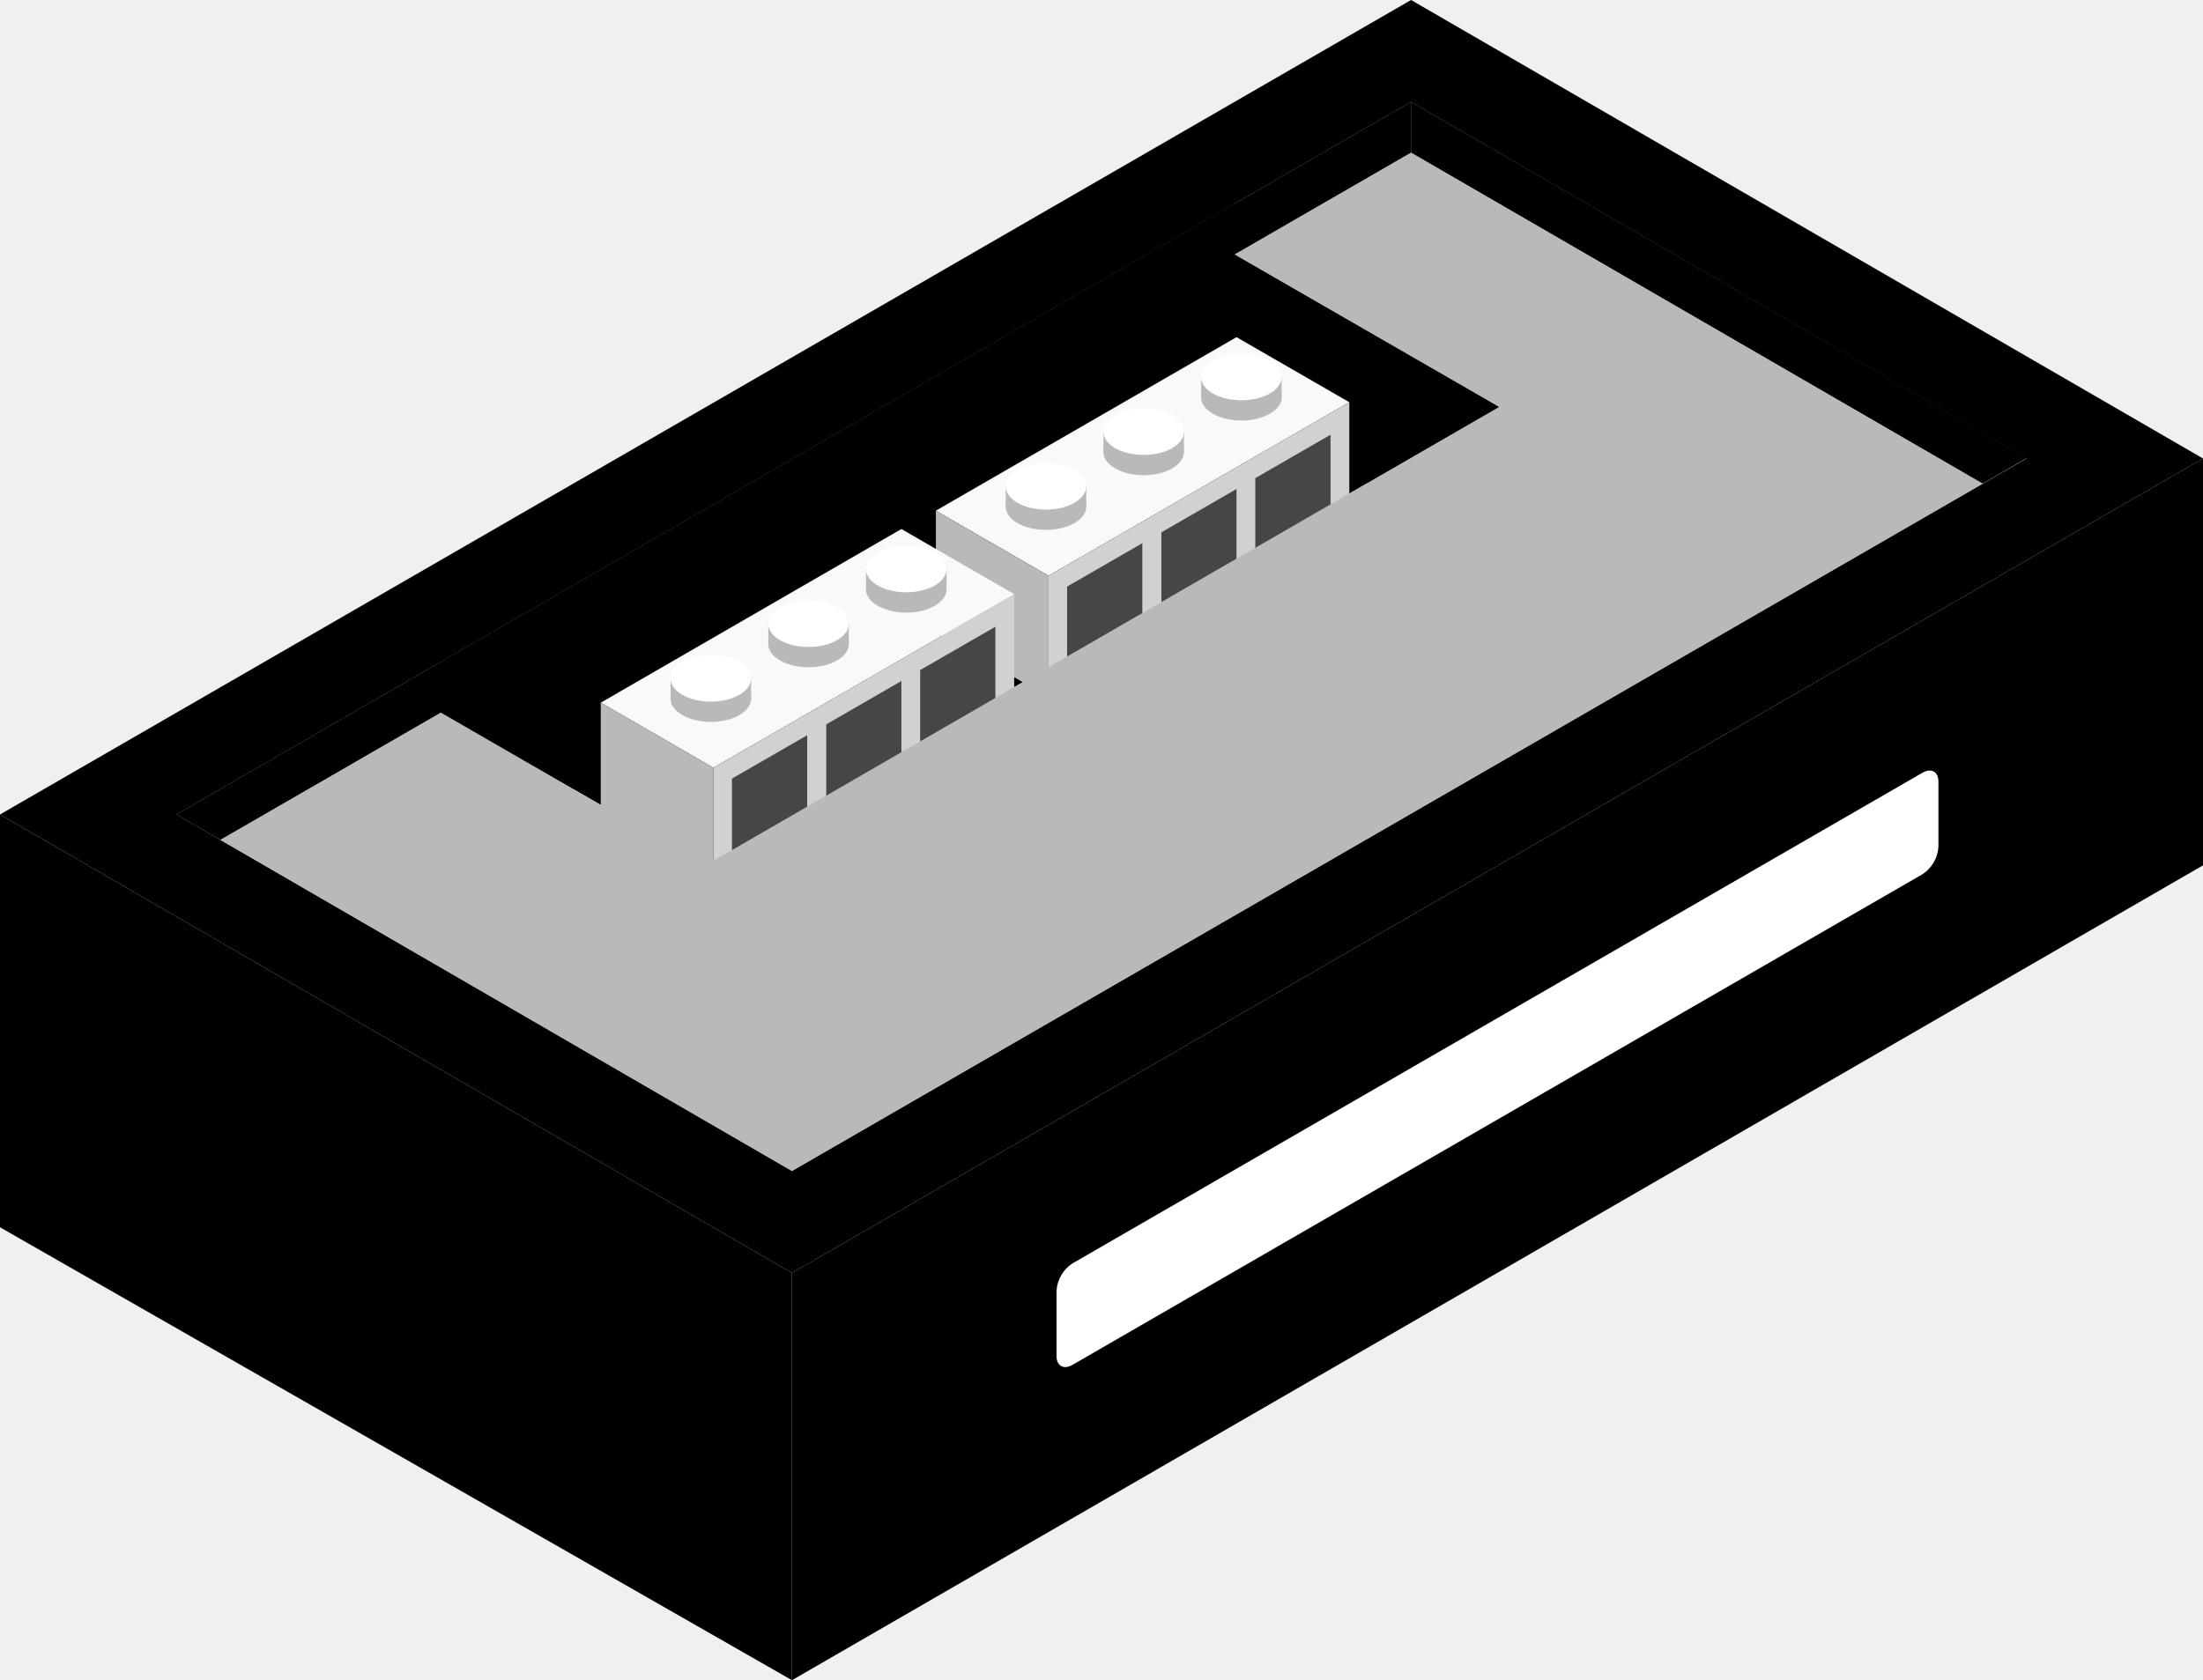
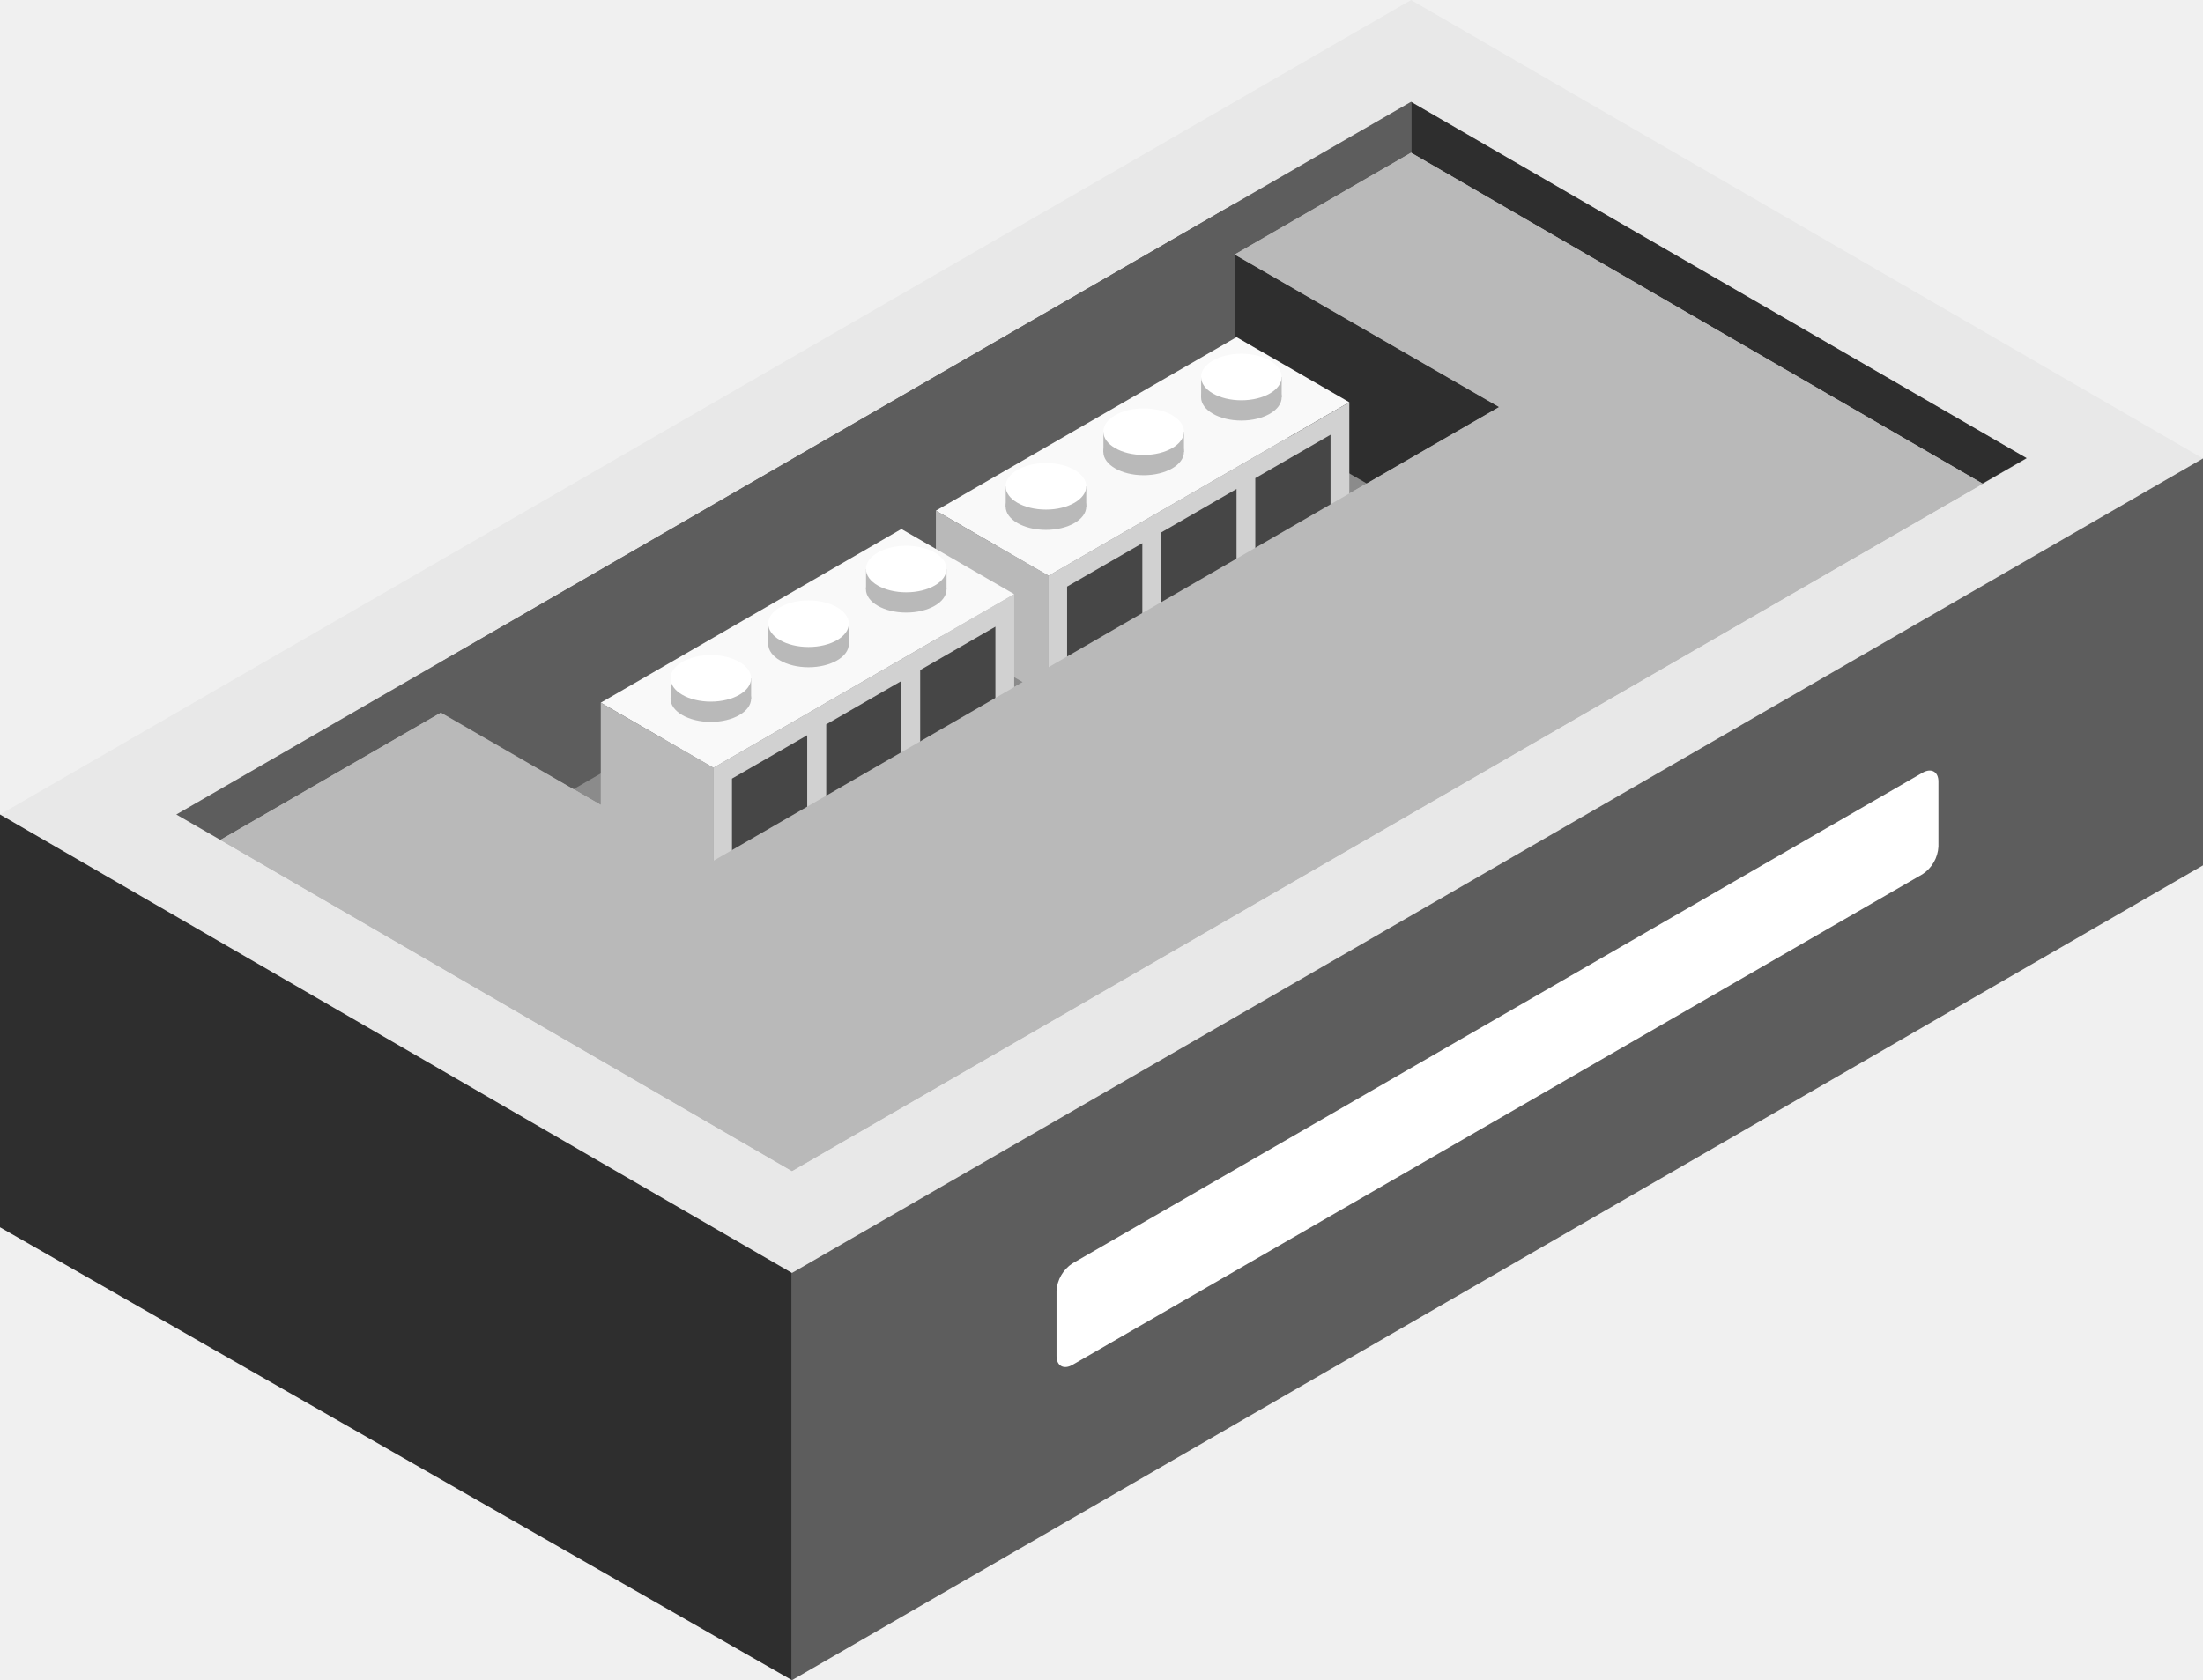
<svg xmlns="http://www.w3.org/2000/svg" id="Layer_1" data-name="Layer 1" viewBox="0 0 249.8 190.53">
  <defs>
    <style>
-             
-             
-             
-             
+             .top-light{fill:#e8e8e8;}
+             .exterior-R-prim{fill:#5d5d5d;}
+             .exterior-L-prim{fill:#2e2e2e;}
+             .top-dark{fill:#8b8b8b;}
            .cls-1{fill:#fff;}.cls-2{fill:#b9b9b9;}
            .cls-3{fill:#f9f9f9;}
            .cls-4{fill:#d1d1d1;}
            .cls-5{fill:#464646;}
        </style>
  </defs>
  <g id="Group">
    <g id="Group-2" data-name="Group">
      <path id="Path" class="top-light" d="M0,92.38l89.8,52L249.8,52,160,0Z" />
      <path id="Path-2" data-name="Path" class="exterior-R-prim" d="M249.8,98.15V52l-160,92.38v46.19Z" />
      <path id="Path-3" data-name="Path" class="exterior-L-prim" d="M0,139.2V92.38l89.8,52v46.19Z" />
      <path id="Path-4" data-name="Path" class="cls-1" d="M121.6,143.3,218,87.64c1-.57,1.8-.11,1.8,1v7.39a4,4,0,0,1-1.8,3.12l-96.4,55.66c-1,.57-1.8.1-1.8-1v-7.39A4,4,0,0,1,121.6,143.3Z" />
      <path id="Path-5" data-name="Path" class="cls-2" d="M160,11.55,229.8,52l-140,80.83L20,92.38Z" />
      <path id="Path-6" data-name="Path" class="exterior-L-prim" d="M160,11.55v5.77l64.8,37.53,5-2.89Z" />
      <path id="Path-7" data-name="Path" class="exterior-R-prim" d="M20,92.38,160,11.55v5.77L25,95.26Z" />
      <path id="Path-8" data-name="Path" class="top-dark" d="M50,80.83l90-52,30,17.32-90,52Z" />
      <path id="Path-9" data-name="Path" class="exterior-R-prim" d="M140,46.19V23.09l-90,52V81l15,8.53Z" />
      <path id="Path-10" data-name="Path" class="exterior-L-prim" d="M140,46.19l15,8.66,15-8.66L140,28.87Z" />
      <g id="Group-3" data-name="Group">
        <path id="Path-11" data-name="Path" class="cls-3" d="M106.12,57.92,118.9,65.3,153,45.62l-12.79-7.38Z" />
        <path id="Path-12" data-name="Path" class="cls-2" d="M118.9,65.3V79.06l-12.78-7.38V57.92Z" />
        <path id="Path-13" data-name="Path" class="cls-4" d="M153,45.62V59.38L118.9,79.06V65.3Z" />
        <path id="Path-14" data-name="Path" class="cls-5" d="M121,66.53l8.53-4.92v9.84L121,76.37Z" />
        <path id="Path-15" data-name="Path" class="cls-5" d="M131.69,60.38l8.52-4.92V65.3l-8.52,4.92Z" />
        <path id="Path-16" data-name="Path" class="cls-5" d="M142.34,54.23l8.53-4.92v9.84l-8.53,4.92Z" />
        <g id="Group-4" data-name="Group">
          <ellipse id="Ellipse" class="cls-2" cx="118.6" cy="57.46" rx="4.57" ry="2.64" />
          <rect id="Rectangle" class="cls-2" x="114.04" y="55.16" width="9.13" height="2.3" />
          <ellipse id="Ellipse-2" data-name="Ellipse" class="cls-1" cx="118.6" cy="55.16" rx="4.57" ry="2.64" />
        </g>
        <g id="Group-5" data-name="Group">
          <ellipse id="Ellipse-3" data-name="Ellipse" class="cls-2" cx="129.68" cy="51.26" rx="4.57" ry="2.64" />
          <rect id="Rectangle-2" data-name="Rectangle" class="cls-2" x="125.12" y="48.96" width="9.13" height="2.3" />
          <ellipse id="Ellipse-4" data-name="Ellipse" class="cls-1" cx="129.68" cy="48.96" rx="4.57" ry="2.64" />
        </g>
        <g id="Group-6" data-name="Group">
          <ellipse id="Ellipse-5" data-name="Ellipse" class="cls-2" cx="140.76" cy="45.06" rx="4.57" ry="2.64" />
          <rect id="Rectangle-3" data-name="Rectangle" class="cls-2" x="136.2" y="42.76" width="9.13" height="2.3" />
          <ellipse id="Ellipse-6" data-name="Ellipse" class="cls-1" cx="140.76" cy="42.76" rx="4.57" ry="2.64" />
        </g>
      </g>
      <g id="Group-7" data-name="Group">
        <path id="Path-17" data-name="Path" class="cls-3" d="M68.12,79.7,80.9,87.08,115,67.39,102.21,60Z" />
        <path id="Path-18" data-name="Path" class="cls-2" d="M80.9,87.08v13.76L68.12,93.46V79.7Z" />
        <path id="Path-19" data-name="Path" class="cls-4" d="M115,67.39V81.16L80.9,100.84V87.08Z" />
        <path id="Path-20" data-name="Path" class="cls-5" d="M83,88.31l8.53-4.92v9.84L83,98.15Z" />
        <path id="Path-21" data-name="Path" class="cls-5" d="M93.69,82.16l8.52-4.92v9.84L93.69,92Z" />
        <path id="Path-22" data-name="Path" class="cls-5" d="M104.34,76l8.53-4.92v9.84l-8.53,4.92Z" />
        <g id="Group-8" data-name="Group">
          <ellipse id="Ellipse-7" data-name="Ellipse" class="cls-2" cx="80.6" cy="79.24" rx="4.57" ry="2.64" />
          <rect id="Rectangle-4" data-name="Rectangle" class="cls-2" x="76.04" y="76.94" width="9.13" height="2.3" />
          <ellipse id="Ellipse-8" data-name="Ellipse" class="cls-1" cx="80.6" cy="76.94" rx="4.57" ry="2.64" />
        </g>
        <g id="Group-9" data-name="Group">
          <ellipse id="Ellipse-9" data-name="Ellipse" class="cls-2" cx="91.68" cy="73.04" rx="4.57" ry="2.64" />
          <rect id="Rectangle-5" data-name="Rectangle" class="cls-2" x="87.12" y="70.74" width="9.13" height="2.3" />
          <ellipse id="Ellipse-10" data-name="Ellipse" class="cls-1" cx="91.68" cy="70.74" rx="4.57" ry="2.64" />
        </g>
        <g id="Group-10" data-name="Group">
          <ellipse id="Ellipse-11" data-name="Ellipse" class="cls-2" cx="102.76" cy="66.84" rx="4.57" ry="2.64" />
          <rect id="Rectangle-6" data-name="Rectangle" class="cls-2" x="98.2" y="64.54" width="9.13" height="2.3" />
          <ellipse id="Ellipse-12" data-name="Ellipse" class="cls-1" cx="102.76" cy="64.54" rx="4.57" ry="2.64" />
        </g>
      </g>
      <path id="Path-23" data-name="Path" class="cls-2" d="M25,95.26,50,80.83,80,98.15l90-52L140,28.87l20-11.55,64.8,37.53-135,77.94Z" />
    </g>
  </g>
</svg>
